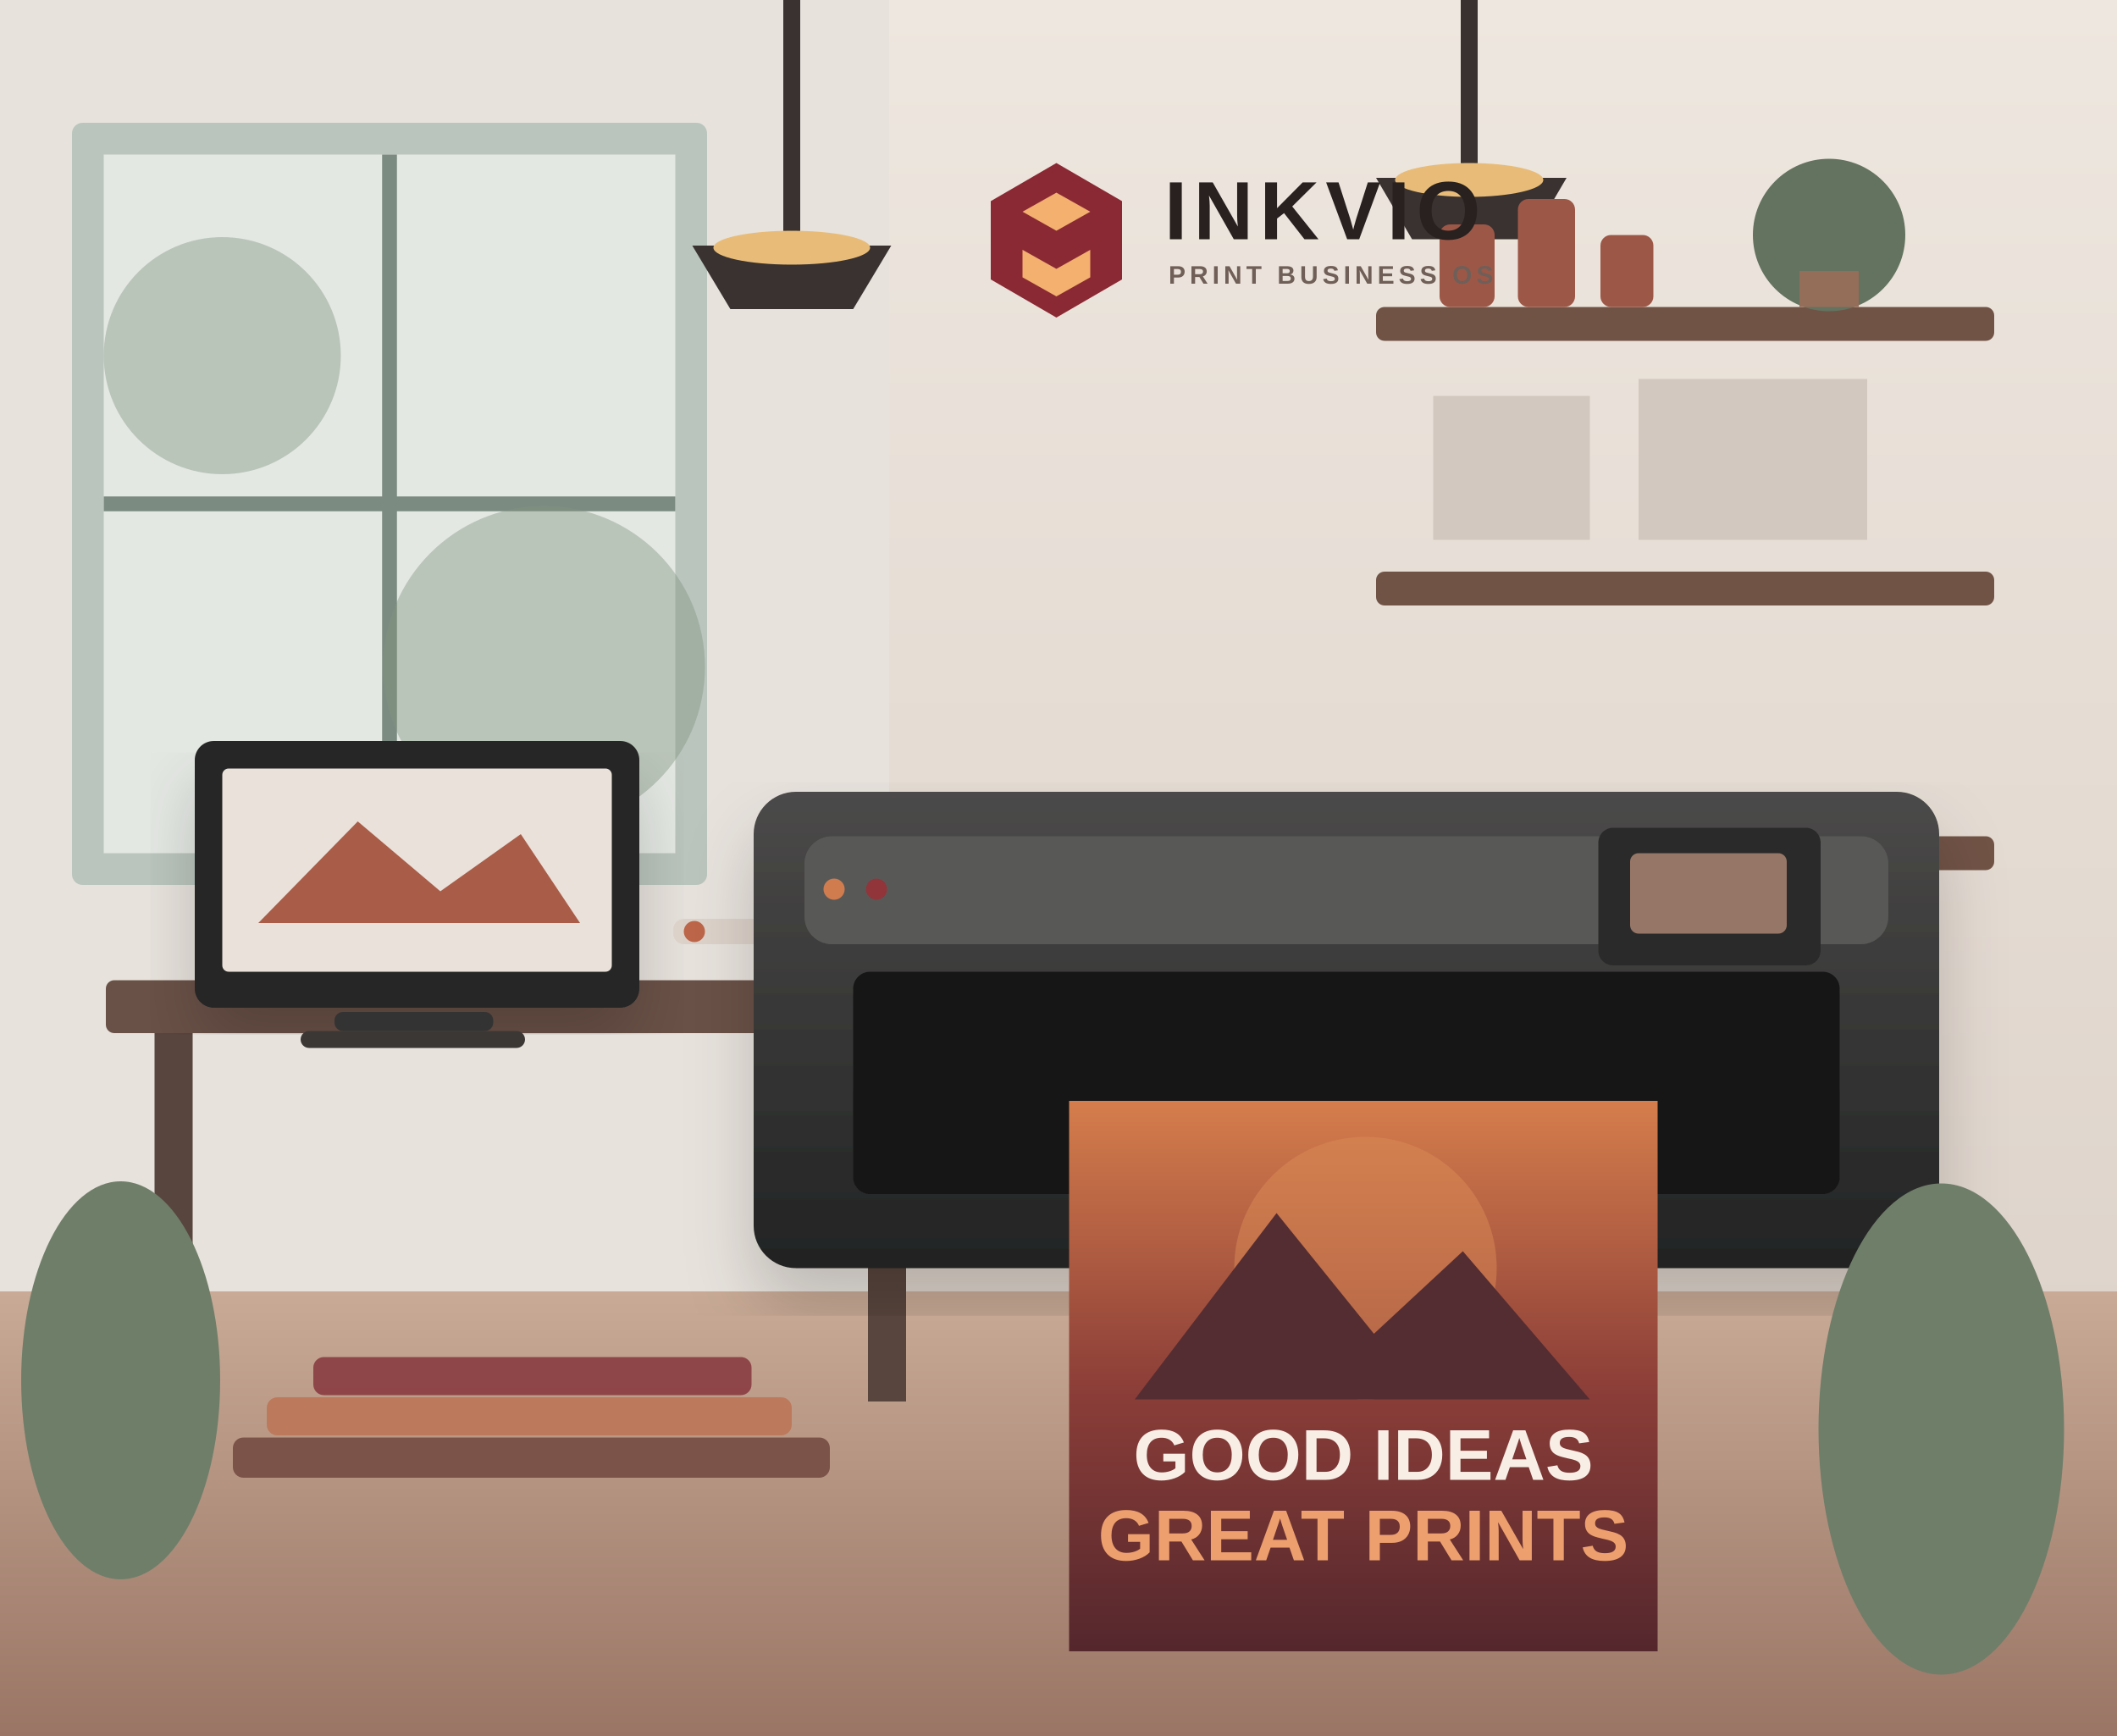
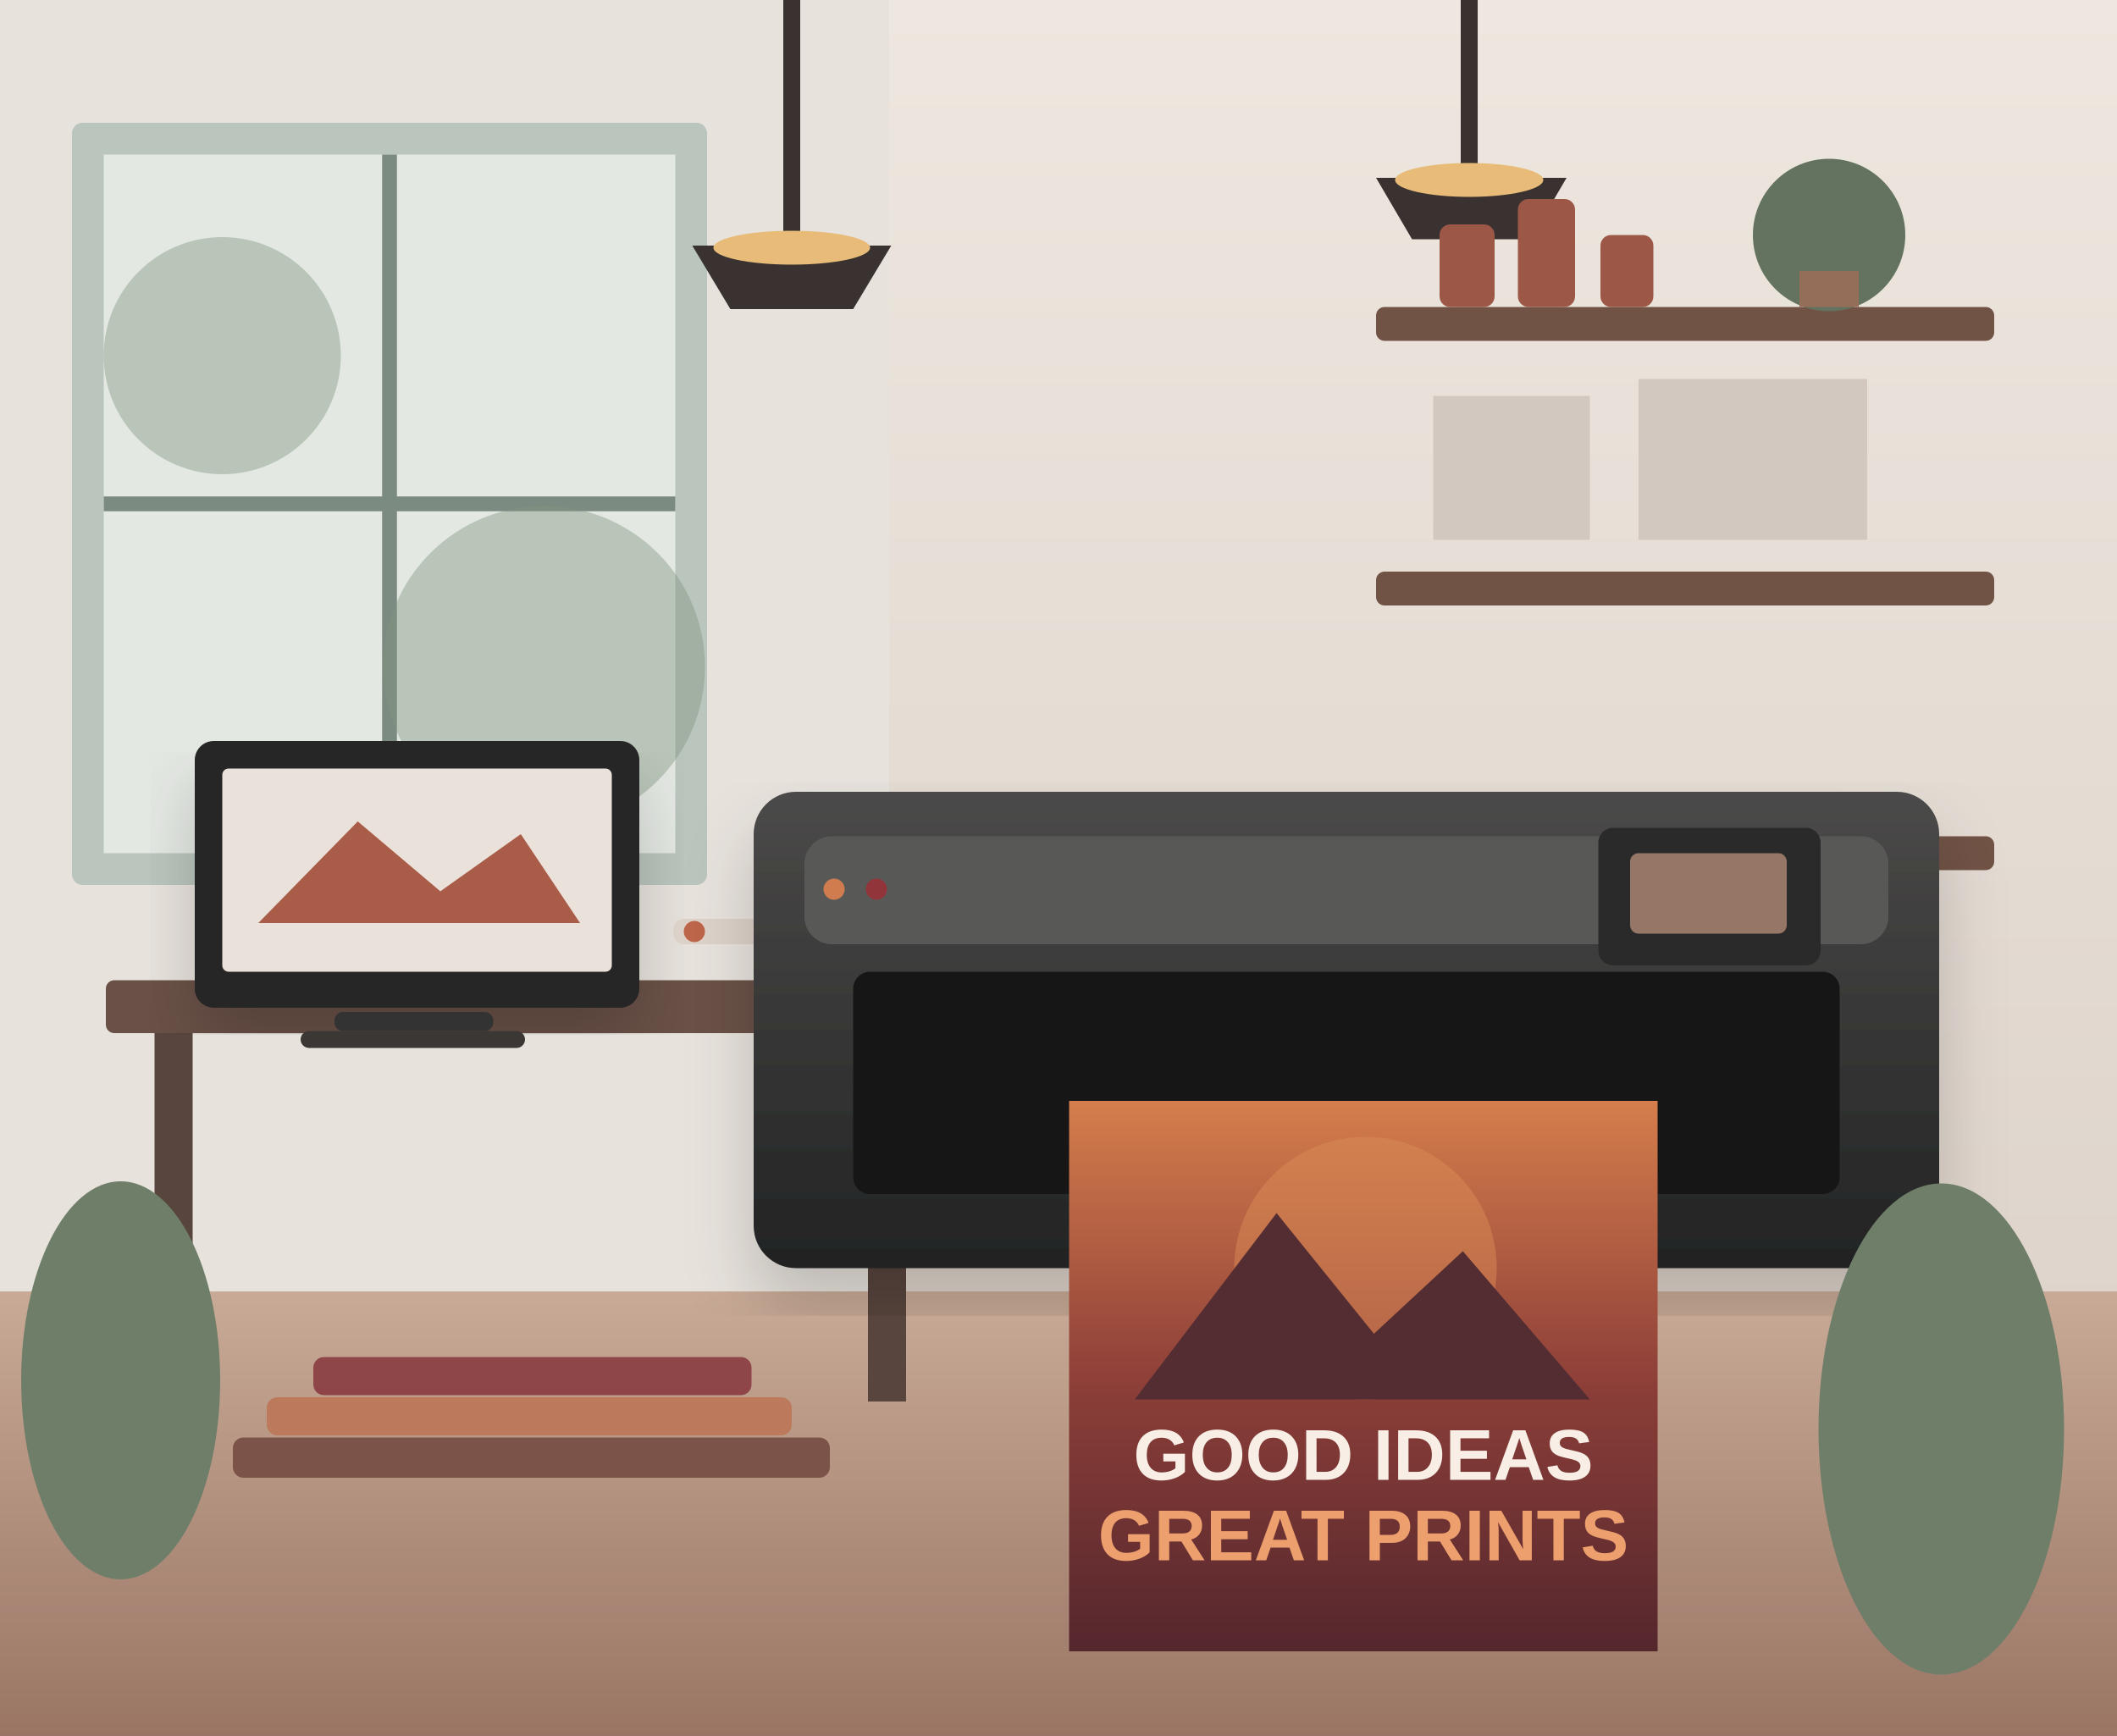
<svg xmlns="http://www.w3.org/2000/svg" viewBox="0 0 1000 820">
  <defs>
    <linearGradient id="wall" x2="0" y2="1">
      <stop stop-color="#eee7df" />
      <stop offset="1" stop-color="#d9cec5" />
    </linearGradient>
    <linearGradient id="floor" x2="0" y2="1">
      <stop stop-color="#c8aa96" />
      <stop offset="1" stop-color="#9a7565" />
    </linearGradient>
    <linearGradient id="printer" x2="0" y2="1">
      <stop stop-color="#4b4a49" />
      <stop offset="1" stop-color="#222323" />
    </linearGradient>
    <linearGradient id="poster" x2="0" y2="1">
      <stop stop-color="#d57d4c" />
      <stop offset=".52" stop-color="#8c3e38" />
      <stop offset="1" stop-color="#54272d" />
    </linearGradient>
    <filter id="shadow">
      <feDropShadow dx="0" dy="18" stdDeviation="16" flood-opacity=".18" />
    </filter>
  </defs>
  <rect width="1000" height="820" fill="url(#wall)" />
  <rect y="610" width="1000" height="210" fill="url(#floor)" />
  <rect x="0" y="0" width="420" height="610" fill="#e7e2dc" />
  <rect x="34" y="58" width="300" height="360" rx="5" fill="#bac5bd" />
  <rect x="49" y="73" width="270" height="330" fill="#e4e8e3" />
  <path d="M184 73v330M49 238h270" stroke="#7c8b81" stroke-width="7" />
  <g opacity=".42" fill="#80947f">
    <circle cx="105" cy="168" r="56" />
    <circle cx="257" cy="315" r="76" />
  </g>
  <g fill="#393230">
    <path d="M370 0h8v118h-8zM690 0h8v85h-8z" />
    <path d="M327 116h94l-18 30h-58zM650 84h90l-17 29h-56z" />
  </g>
  <g fill="#e8bc78">
    <ellipse cx="374" cy="117" rx="37" ry="8" />
    <ellipse cx="694" cy="85" rx="35" ry="8" />
  </g>
  <g>
    <rect x="650" y="145" width="292" height="16" rx="4" fill="#715346" />
    <rect x="650" y="270" width="292" height="16" rx="4" fill="#715346" />
    <rect x="650" y="395" width="292" height="16" rx="4" fill="#715346" />
    <g fill="#9d5747">
      <rect x="680" y="106" width="26" height="39" rx="5" />
      <rect x="717" y="94" width="27" height="51" rx="5" />
      <rect x="756" y="111" width="25" height="34" rx="5" />
    </g>
    <g fill="#63735f">
      <circle cx="864" cy="111" r="36" />
      <rect x="850" y="128" width="28" height="17" fill="#956e59" />
    </g>
    <g fill="#d3c8bf">
      <rect x="677" y="187" width="74" height="68" />
      <rect x="774" y="179" width="108" height="76" />
    </g>
  </g>
  <g>
    <rect x="50" y="463" width="395" height="25" rx="4" fill="#6a5147" />
    <rect x="73" y="488" width="18" height="174" fill="#58453d" />
    <rect x="410" y="488" width="18" height="174" fill="#58453d" />
    <rect x="92" y="350" width="210" height="126" rx="9" fill="#282828" filter="url(#shadow)" />
    <rect x="105" y="363" width="184" height="96" rx="3" fill="#e9e1da" />
    <path d="M122 436l47-48 39 33 38-27 28 42z" fill="#a95c47" />
    <rect x="158" y="478" width="75" height="9" rx="4" fill="#333" />
    <rect x="142" y="487" width="106" height="8" rx="4" fill="#3b3735" />
    <rect x="318" y="434" width="92" height="12" rx="5" fill="#ddd2ca" />
    <circle cx="328" cy="440" r="5" fill="#bd6548" />
  </g>
  <g filter="url(#shadow)">
    <rect x="356" y="374" width="560" height="225" rx="20" fill="url(#printer)" />
    <rect x="380" y="395" width="512" height="51" rx="13" fill="#595957" />
    <rect x="403" y="459" width="466" height="105" rx="8" fill="#171818" />
    <rect x="755" y="391" width="105" height="65" rx="7" fill="#2b2b2a" />
    <rect x="770" y="403" width="74" height="38" rx="4" fill="#967666" />
    <circle cx="394" cy="420" r="5" fill="#d07b4f" />
    <circle cx="414" cy="420" r="5" fill="#91343b" />
  </g>
  <g>
    <path d="M505 520h278v260H505z" fill="url(#poster)" />
    <circle cx="645" cy="599" r="62" fill="#db8c55" opacity=".48" />
    <path d="M536 661l67-88 46 57 42-39 60 70z" fill="#542d32" />
    <text x="644" y="699" text-anchor="middle" font-family="Arial,sans-serif" font-size="34" font-weight="700" fill="#f8eee5">GOOD IDEAS</text>
    <text x="644" y="737" text-anchor="middle" font-family="Arial,sans-serif" font-size="34" font-weight="700" fill="#eda06e">GREAT PRINTS</text>
  </g>
  <g opacity=".9">
    <rect x="110" y="679" width="282" height="19" rx="5" fill="#754b41" />
    <rect x="126" y="660" width="248" height="18" rx="5" fill="#bd7657" />
    <rect x="148" y="641" width="207" height="18" rx="5" fill="#8a3c40" />
  </g>
  <g fill="#6f7e69">
    <ellipse cx="57" cy="652" rx="47" ry="94" />
    <ellipse cx="917" cy="675" rx="58" ry="116" />
  </g>
-   <g transform="translate(468 70)">
-     <path d="M0 25L31 7l31 18v37L31 80 0 62z" fill="#8a2934" />
-     <path d="M15 30l16-9 16 9-16 9zM15 48l16 9 16-9v13l-16 9-16-9z" fill="#f3b06f" />
-     <text x="82" y="43" font-family="Arial,sans-serif" font-size="39" font-weight="700" fill="#28211f" letter-spacing="3">INKVIO</text>
-     <text x="84" y="64" font-family="Arial,sans-serif" font-size="12" font-weight="700" fill="#705f58" letter-spacing="2">PRINT BUSINESS OS</text>
-   </g>
</svg>
